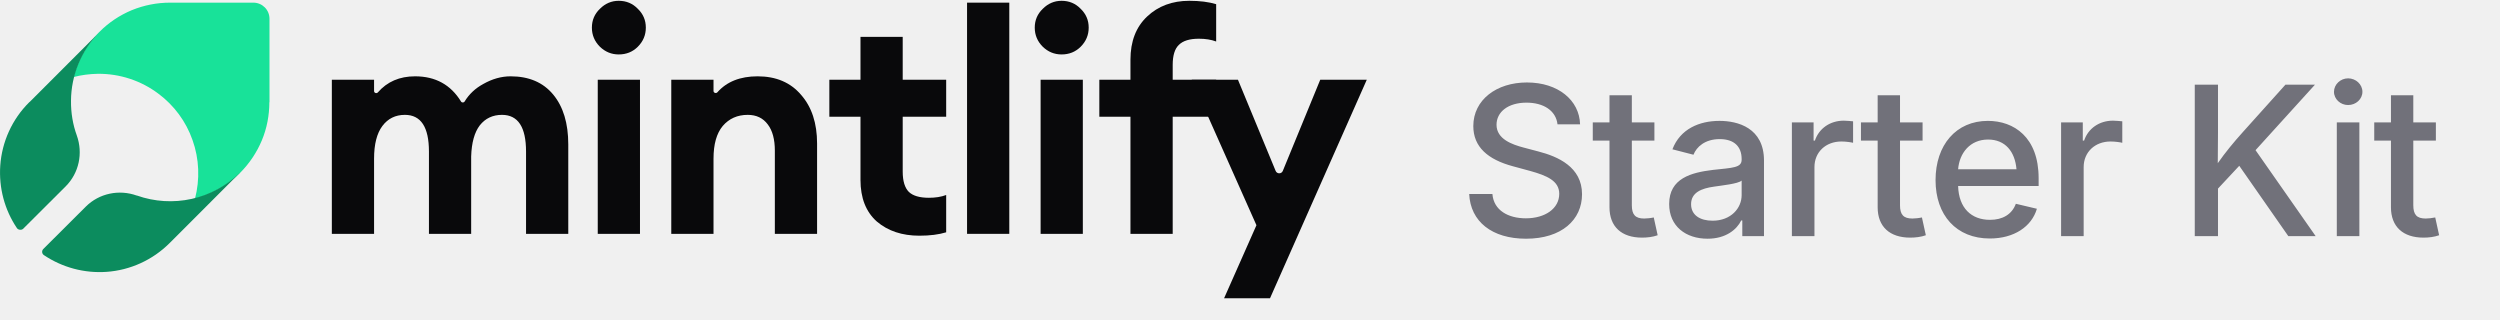
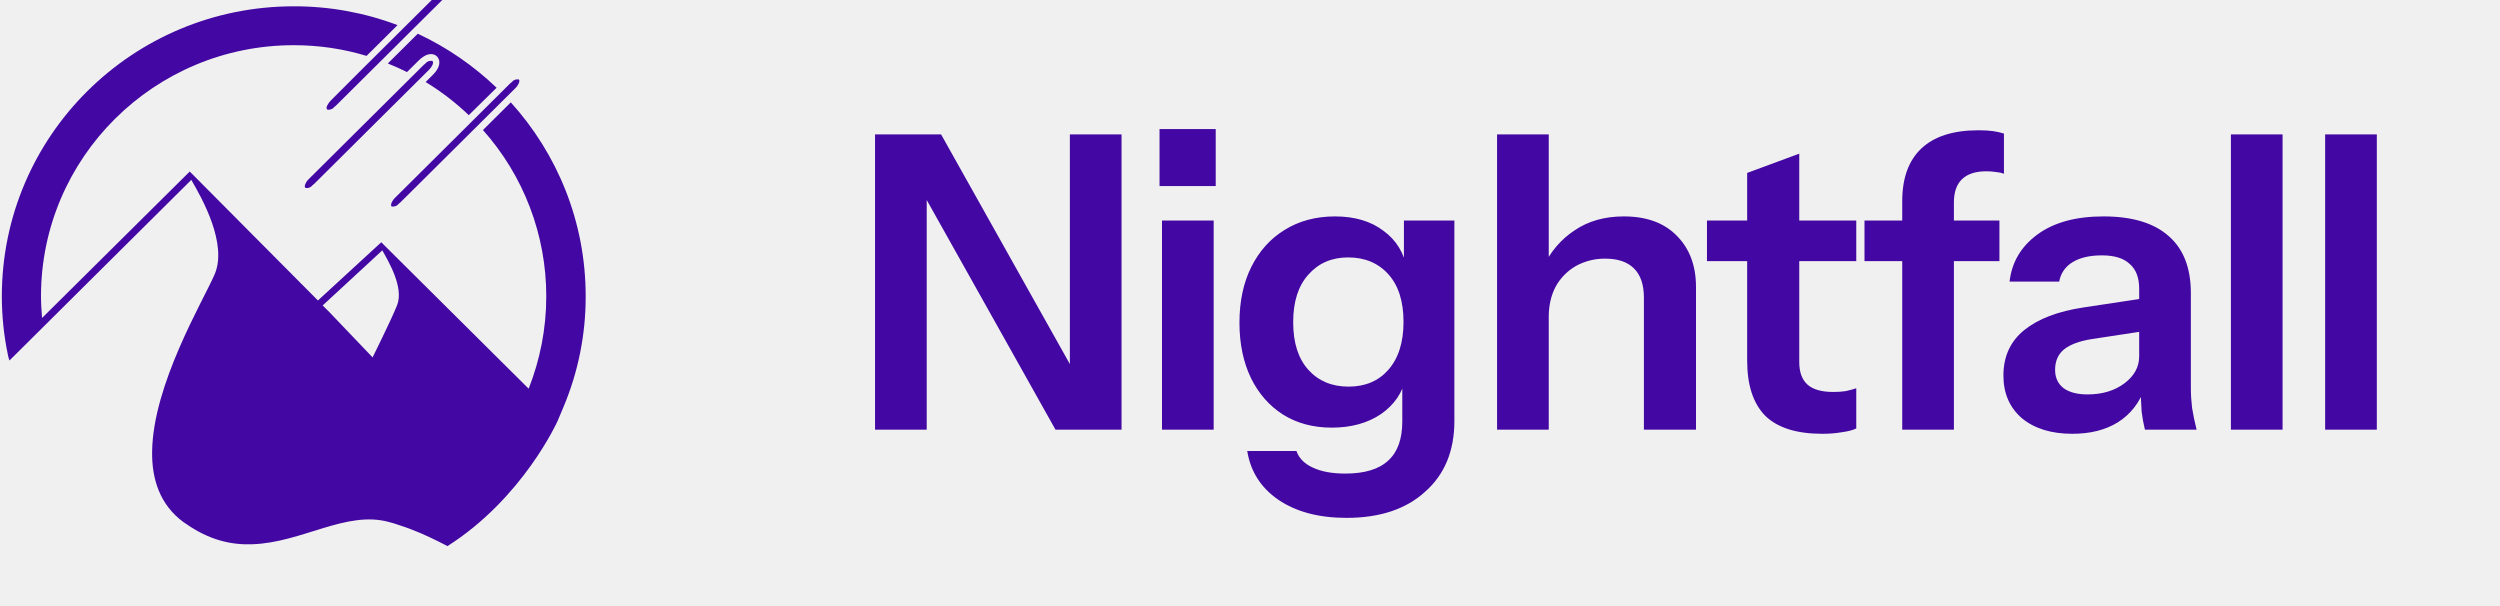
- <svg xmlns="http://www.w3.org/2000/svg" width="180" height="23" viewBox="0 0 180 23" fill="none">
-   <path d="M91.44 21.476H88.133L90.464 16.216L85.802 5.74H89.132L91.847 12.307C91.943 12.536 92.268 12.536 92.362 12.306L95.058 5.74H98.409L91.44 21.476Z" fill="#09090B" />
-   <path d="M81.393 16.837V8.403H79.152V5.74H81.393V4.297C81.393 2.98 81.792 1.944 82.592 1.19C83.391 0.435 84.404 0.058 85.633 0.058C86.387 0.058 87.031 0.139 87.564 0.302V2.988C87.208 2.854 86.794 2.788 86.32 2.788C85.655 2.788 85.174 2.936 84.878 3.232C84.582 3.513 84.434 3.994 84.434 4.674V5.74H87.564V8.403H84.434V16.837H81.393Z" fill="#09090B" />
-   <path d="M76.433 3.92C75.915 3.92 75.463 3.735 75.079 3.365C74.694 2.98 74.502 2.521 74.502 1.989C74.502 1.456 74.694 1.005 75.079 0.635C75.463 0.25 75.915 0.058 76.433 0.058C76.98 0.058 77.438 0.25 77.809 0.635C78.193 1.005 78.386 1.456 78.386 1.989C78.386 2.521 78.193 2.98 77.809 3.365C77.438 3.735 76.98 3.92 76.433 3.92ZM74.924 16.837V5.74H77.964V16.837H74.924Z" fill="#09090B" />
-   <path d="M69.628 16.837V0.191H72.669V16.837H69.628Z" fill="#09090B" />
-   <path d="M66.194 16.97C64.951 16.97 63.93 16.63 63.131 15.949C62.347 15.254 61.955 14.255 61.955 12.953V8.403H59.713V5.74H61.955V2.655H64.995V5.74H68.125V8.403H64.995V12.354C64.995 13.034 65.143 13.523 65.439 13.819C65.735 14.1 66.216 14.24 66.882 14.24C67.355 14.24 67.769 14.174 68.125 14.04V16.726C67.592 16.889 66.948 16.97 66.194 16.97Z" fill="#09090B" />
-   <path d="M48.332 16.837V5.74H51.373V6.551C51.373 6.688 51.559 6.748 51.65 6.646C52.328 5.879 53.293 5.495 54.546 5.495C55.878 5.495 56.921 5.939 57.676 6.827C58.445 7.7 58.83 8.869 58.83 10.334V16.837H55.789V10.844C55.789 10.03 55.619 9.402 55.279 8.958C54.939 8.499 54.458 8.27 53.836 8.27C53.096 8.27 52.497 8.536 52.038 9.069C51.594 9.601 51.373 10.386 51.373 11.421V16.837H48.332Z" fill="#09090B" />
-   <path d="M44.547 3.92C44.029 3.92 43.578 3.735 43.193 3.365C42.809 2.98 42.616 2.521 42.616 1.989C42.616 1.456 42.809 1.005 43.193 0.635C43.578 0.25 44.029 0.058 44.547 0.058C45.095 0.058 45.553 0.25 45.923 0.635C46.308 1.005 46.5 1.456 46.5 1.989C46.5 2.521 46.308 2.98 45.923 3.365C45.553 3.735 45.095 3.92 44.547 3.92ZM43.038 16.837V5.74H46.079V16.837H43.038Z" fill="#09090B" />
-   <path d="M37.875 16.837V10.911C37.875 9.15 37.298 8.27 36.144 8.27C35.478 8.27 34.945 8.521 34.546 9.024C34.161 9.527 33.954 10.275 33.924 11.266V16.837H30.884V10.911C30.884 9.15 30.306 8.27 29.152 8.27C28.472 8.27 27.932 8.536 27.532 9.069C27.133 9.601 26.933 10.386 26.933 11.421V16.837H23.892V5.74H26.933V6.559C26.933 6.695 27.116 6.755 27.206 6.652C27.878 5.881 28.771 5.495 29.885 5.495C31.349 5.495 32.452 6.1 33.193 7.309C33.252 7.404 33.395 7.403 33.454 7.307C33.774 6.78 34.219 6.361 34.79 6.05C35.441 5.68 36.099 5.495 36.765 5.495C38.082 5.495 39.103 5.932 39.828 6.805C40.553 7.678 40.916 8.876 40.916 10.4V16.837H37.875Z" fill="#09090B" />
-   <path d="M19.403 7.362V1.35C19.403 0.705 18.879 0.191 18.244 0.191H12.235C11.291 0.191 10.357 0.378 9.487 0.733C8.618 1.098 7.824 1.621 7.16 2.295L7.114 2.341C6.235 3.23 5.609 4.333 5.291 5.548C5.861 5.399 6.45 5.324 7.039 5.314C8.609 5.296 10.151 5.801 11.403 6.745C12.534 7.586 13.394 8.746 13.861 10.083C14.347 11.438 14.403 12.916 14.039 14.309C15.244 13.991 16.356 13.364 17.244 12.486L17.291 12.439C17.954 11.775 18.487 10.98 18.851 10.111C19.216 9.241 19.393 8.306 19.393 7.362H19.403Z" fill="#18E299" />
-   <path d="M5.112 7.26C5.121 5.416 5.857 3.646 7.151 2.324L2.151 7.326C2.133 7.344 2.114 7.354 2.095 7.372C0.876 8.583 0.14 10.204 0.019 11.918C-0.092 13.52 0.327 15.103 1.22 16.426C1.306 16.552 1.537 16.593 1.667 16.472L4.73 13.417C5.689 12.458 5.987 11.033 5.531 9.757C5.242 8.965 5.103 8.117 5.112 7.26Z" fill="#0C8C5E" />
-   <path d="M17.262 12.44C16.303 13.38 15.102 14.032 13.799 14.321C12.486 14.61 11.127 14.526 9.861 14.079C9.861 14.079 9.851 14.079 9.842 14.079C8.567 13.622 7.142 13.921 6.183 14.871L3.12 17.926C2.99 18.056 3.009 18.27 3.167 18.373C4.489 19.258 6.072 19.686 7.673 19.574C9.386 19.453 10.997 18.717 12.216 17.497L12.263 17.451L17.262 12.449V12.44Z" fill="#0C8C5E" />
-   <text x="105" y="17" font-family="Inter, ui-sans-serif, system-ui, -apple-system, sans-serif" font-size="15" font-weight="500" fill="#71717A" letter-spacing="-0.01em">Starter Kit</text>
+ <svg xmlns="http://www.w3.org/2000/svg" class="nf-nav-logo" id="nf-nav-logo" width="128" height="31" fill="none" viewBox="0 0 128 31">
+   <path fill="#4308A3" d="M44.802 22V6.88h3.381l7.371 13.146-.777.189V6.88h2.646V22h-3.381L46.671 8.854l.777-.189V22h-2.646Zm14.692 0V11.29h2.646V22h-2.646Zm-.126-12.474V6.607h2.877v2.919h-2.877Zm9.573 16.989c-1.414 0-2.576-.308-3.486-.924-.896-.616-1.428-1.449-1.596-2.499h2.52c.126.364.399.644.819.84.434.21.994.315 1.68.315.994 0 1.729-.224 2.205-.672.476-.434.714-1.099.714-1.995v-2.31l.189.042c-.168.784-.595 1.414-1.281 1.89-.686.462-1.526.693-2.52.693-.952 0-1.785-.224-2.5-.672-.7-.448-1.245-1.071-1.637-1.869-.392-.812-.588-1.757-.588-2.835 0-1.092.203-2.044.609-2.856.406-.812.973-1.442 1.7-1.89.743-.462 1.604-.693 2.584-.693 1.008 0 1.834.245 2.478.735.658.476 1.064 1.141 1.218 1.995l-.168.021V11.29h2.583v10.269c0 1.526-.497 2.73-1.491 3.612-.98.896-2.324 1.344-4.032 1.344Zm.105-6.72c.854 0 1.533-.287 2.037-.861.518-.588.777-1.407.777-2.457 0-1.05-.26-1.862-.777-2.436-.518-.574-1.204-.861-2.058-.861-.84 0-1.52.294-2.037.882-.518.574-.777 1.386-.777 2.436s.259 1.862.777 2.436c.518.574 1.204.861 2.058.861ZM76.65 22V6.88h2.646V22H76.65Zm7.518 0v-6.762c0-.658-.168-1.155-.504-1.491-.336-.336-.826-.504-1.47-.504a3.03 3.03 0 0 0-1.512.378 2.747 2.747 0 0 0-1.03 1.05c-.237.448-.356.966-.356 1.554l-.273-2.562a4.42 4.42 0 0 1 1.596-1.869c.7-.476 1.54-.714 2.52-.714 1.162 0 2.065.329 2.709.987.658.658.987 1.533.987 2.625V22h-2.667Zm9.13.21c-1.316 0-2.29-.308-2.92-.924-.615-.63-.923-1.568-.923-2.814V8.854l2.667-.987v10.668c0 .518.14.903.42 1.155.28.252.72.378 1.323.378.238 0 .448-.014.63-.042.196-.042.378-.091.546-.147v2.058c-.168.084-.406.147-.714.189a5.775 5.775 0 0 1-1.03.084Zm-5.901-8.841V11.29h7.644v2.079h-7.644ZM97.394 22V10.303c0-1.176.322-2.072.966-2.688.658-.63 1.638-.945 2.94-.945.294 0 .539.014.735.042.196.028.385.07.567.126v2.058a1.262 1.262 0 0 0-.378-.084 2.954 2.954 0 0 0-.525-.042c-.56 0-.98.14-1.26.42-.266.266-.399.658-.399 1.176V22h-2.646Zm-1.932-8.631V11.29h6.909v2.079h-6.91ZM109.82 22a7.82 7.82 0 0 1-.168-.924 14.987 14.987 0 0 1-.042-1.218h-.084v-5.082c0-.56-.161-.98-.483-1.26-.308-.294-.784-.441-1.428-.441-.63 0-1.134.119-1.512.357a1.425 1.425 0 0 0-.672.987h-2.541c.112-.994.588-1.799 1.428-2.415.84-.616 1.967-.924 3.381-.924 1.47 0 2.583.336 3.339 1.008.756.658 1.134 1.631 1.134 2.919v4.851c0 .336.021.679.063 1.029.056.35.133.721.231 1.113h-2.646Zm-3.717.21c-1.078 0-1.939-.266-2.583-.798-.63-.546-.945-1.274-.945-2.184 0-.98.357-1.757 1.071-2.331.714-.574 1.722-.959 3.024-1.155l3.339-.504v1.68l-2.898.441c-.63.098-1.106.273-1.428.525-.308.252-.462.602-.462 1.05 0 .406.147.721.441.945.294.21.7.315 1.218.315.756 0 1.386-.189 1.89-.567.504-.378.756-.84.756-1.386l.294 1.617c-.28.77-.742 1.358-1.386 1.764-.63.392-1.407.588-2.331.588Zm8.119-.21V6.88h2.646V22h-2.646Zm4.825 0V6.88h2.646V22h-2.646Z" />
+   <g fill="#4308A3" clip-path="url(#clip0_37_25748)">
+     <path d="M16.937 5.147a.908.908 0 0 0-.175.241c-.053.094-.053.174-.013.214.013.013.013.013.027.013h.108c.013 0 .026-.013.04-.013h.013c.014-.014.04-.014.054-.027h.014c.013-.013.04-.027.053-.04l.014-.013.04-.04.014-.014c.027-.013.04-.04.067-.053l3.35-3.328.51-.508 2.019-2.004c.175-.174.269-.388.188-.455-.067-.067-.282.014-.457.187l-4.426 4.397-1.44 1.443ZM21.955 3.584c.175-.174.27-.388.189-.454-.014-.014-.014-.014-.027-.014h-.108c-.014 0-.027.014-.04.014h-.014c-.013.013-.04.013-.054.026h-.013c-.014.014-.04.027-.054.04l-.013.014-.04.04-.014.013c-.027.014-.04.04-.067.054l-3.323 3.3-2.556 2.54c-.04.04-.081.08-.108.12-.013.013-.013.027-.027.04l-.04.08c-.054.094-.054.174-.014.214.014.013.014.013.027.013h.108c.013 0 .027-.013.04-.013h.014c.013-.013.04-.013.053-.027h.014c.013-.013.04-.026.054-.04l.013-.013.04-.04.014-.014c.027-.013.04-.04.067-.053l2.61-2.593 2.812-2.793.457-.454Z" />
+     <path d="M29.987 15.17c0-3.822-1.453-7.296-3.834-9.929l-1.426 1.417a12.777 12.777 0 0 1 3.242 8.512c0 1.671-.323 3.261-.902 4.731l-1.708-1.697-5.718-5.68-.12-.12-3.243 2.98-6.323-6.36-.12-.121-.122-.12-7.56 7.497c-.027-.361-.054-.735-.054-1.11 0-7.096 5.798-12.856 12.941-12.856 1.292 0 2.543.187 3.727.548l1.587-1.577A14.93 14.93 0 0 0 15.04.323C6.78.323.094 6.965.094 15.171c0 1.029.108 2.03.31 2.993v.013c0 .014.013.04.013.054.014.08.067.227.067.227l9.31-9.248c.538.922 1.883 3.288 1.184 4.865-.62 1.403-3.135 5.613-3.189 9.02-.027 1.444.404 2.753 1.601 3.635l.121.08c1.198.843 2.328 1.097 3.404 1.056 2.543-.08 4.816-1.75 7.009-1.136.161.04.336.094.484.147.807.254 1.493.575 2.058.856.162.08.31.16.444.227l-.04.027c3.901-2.46 5.677-6.428 5.677-6.428l.31-.736a14.528 14.528 0 0 0 1.13-5.652Zm-9.66.468c-.282.709-1.25 2.66-1.25 2.66l-2.234-2.339-.323-.32 3.054-2.82c.336.6 1.117 1.91.753 2.82Z" />
+     <path d="M19.856 3.25c.337.133.66.28.982.44l.606-.6c.094-.094.35-.321.619-.321.12 0 .228.04.31.12.214.214.147.588-.19.922l-.39.388A12.89 12.89 0 0 1 24 5.896l1.426-1.403a15.01 15.01 0 0 0-4.036-2.767L19.856 3.25ZM24.242 6.136l-3.995 3.97c-.04.04-.081.08-.108.12-.108.147-.148.28-.094.334.013.013.013.013.027.013h.107c.014 0 .027-.013.04-.013h.014c.014-.014.04-.014.054-.027h.013c.014-.013.04-.027.054-.04l.014-.013.04-.04.013-.014c.027-.013.04-.04.068-.053l5.879-5.84c.04-.04.08-.08.107-.12.108-.148.148-.281.094-.335-.013-.013-.013-.013-.026-.013h-.108c-.014 0-.027.013-.04.013h-.014c-.013.014-.04.014-.054.027h-.013c-.014.013-.04.027-.054.04l-.014.014-.04.04-.013.013c-.027.013-.04.04-.068.053l-.309.308-.148.147-1.426 1.416Z" />
+   </g>
+   <defs>
+     <clipPath id="clip0_37_25748">
+       <path fill="#fff" d="M0-1h30v29H0z" />
+     </clipPath>
+   </defs>
</svg>
